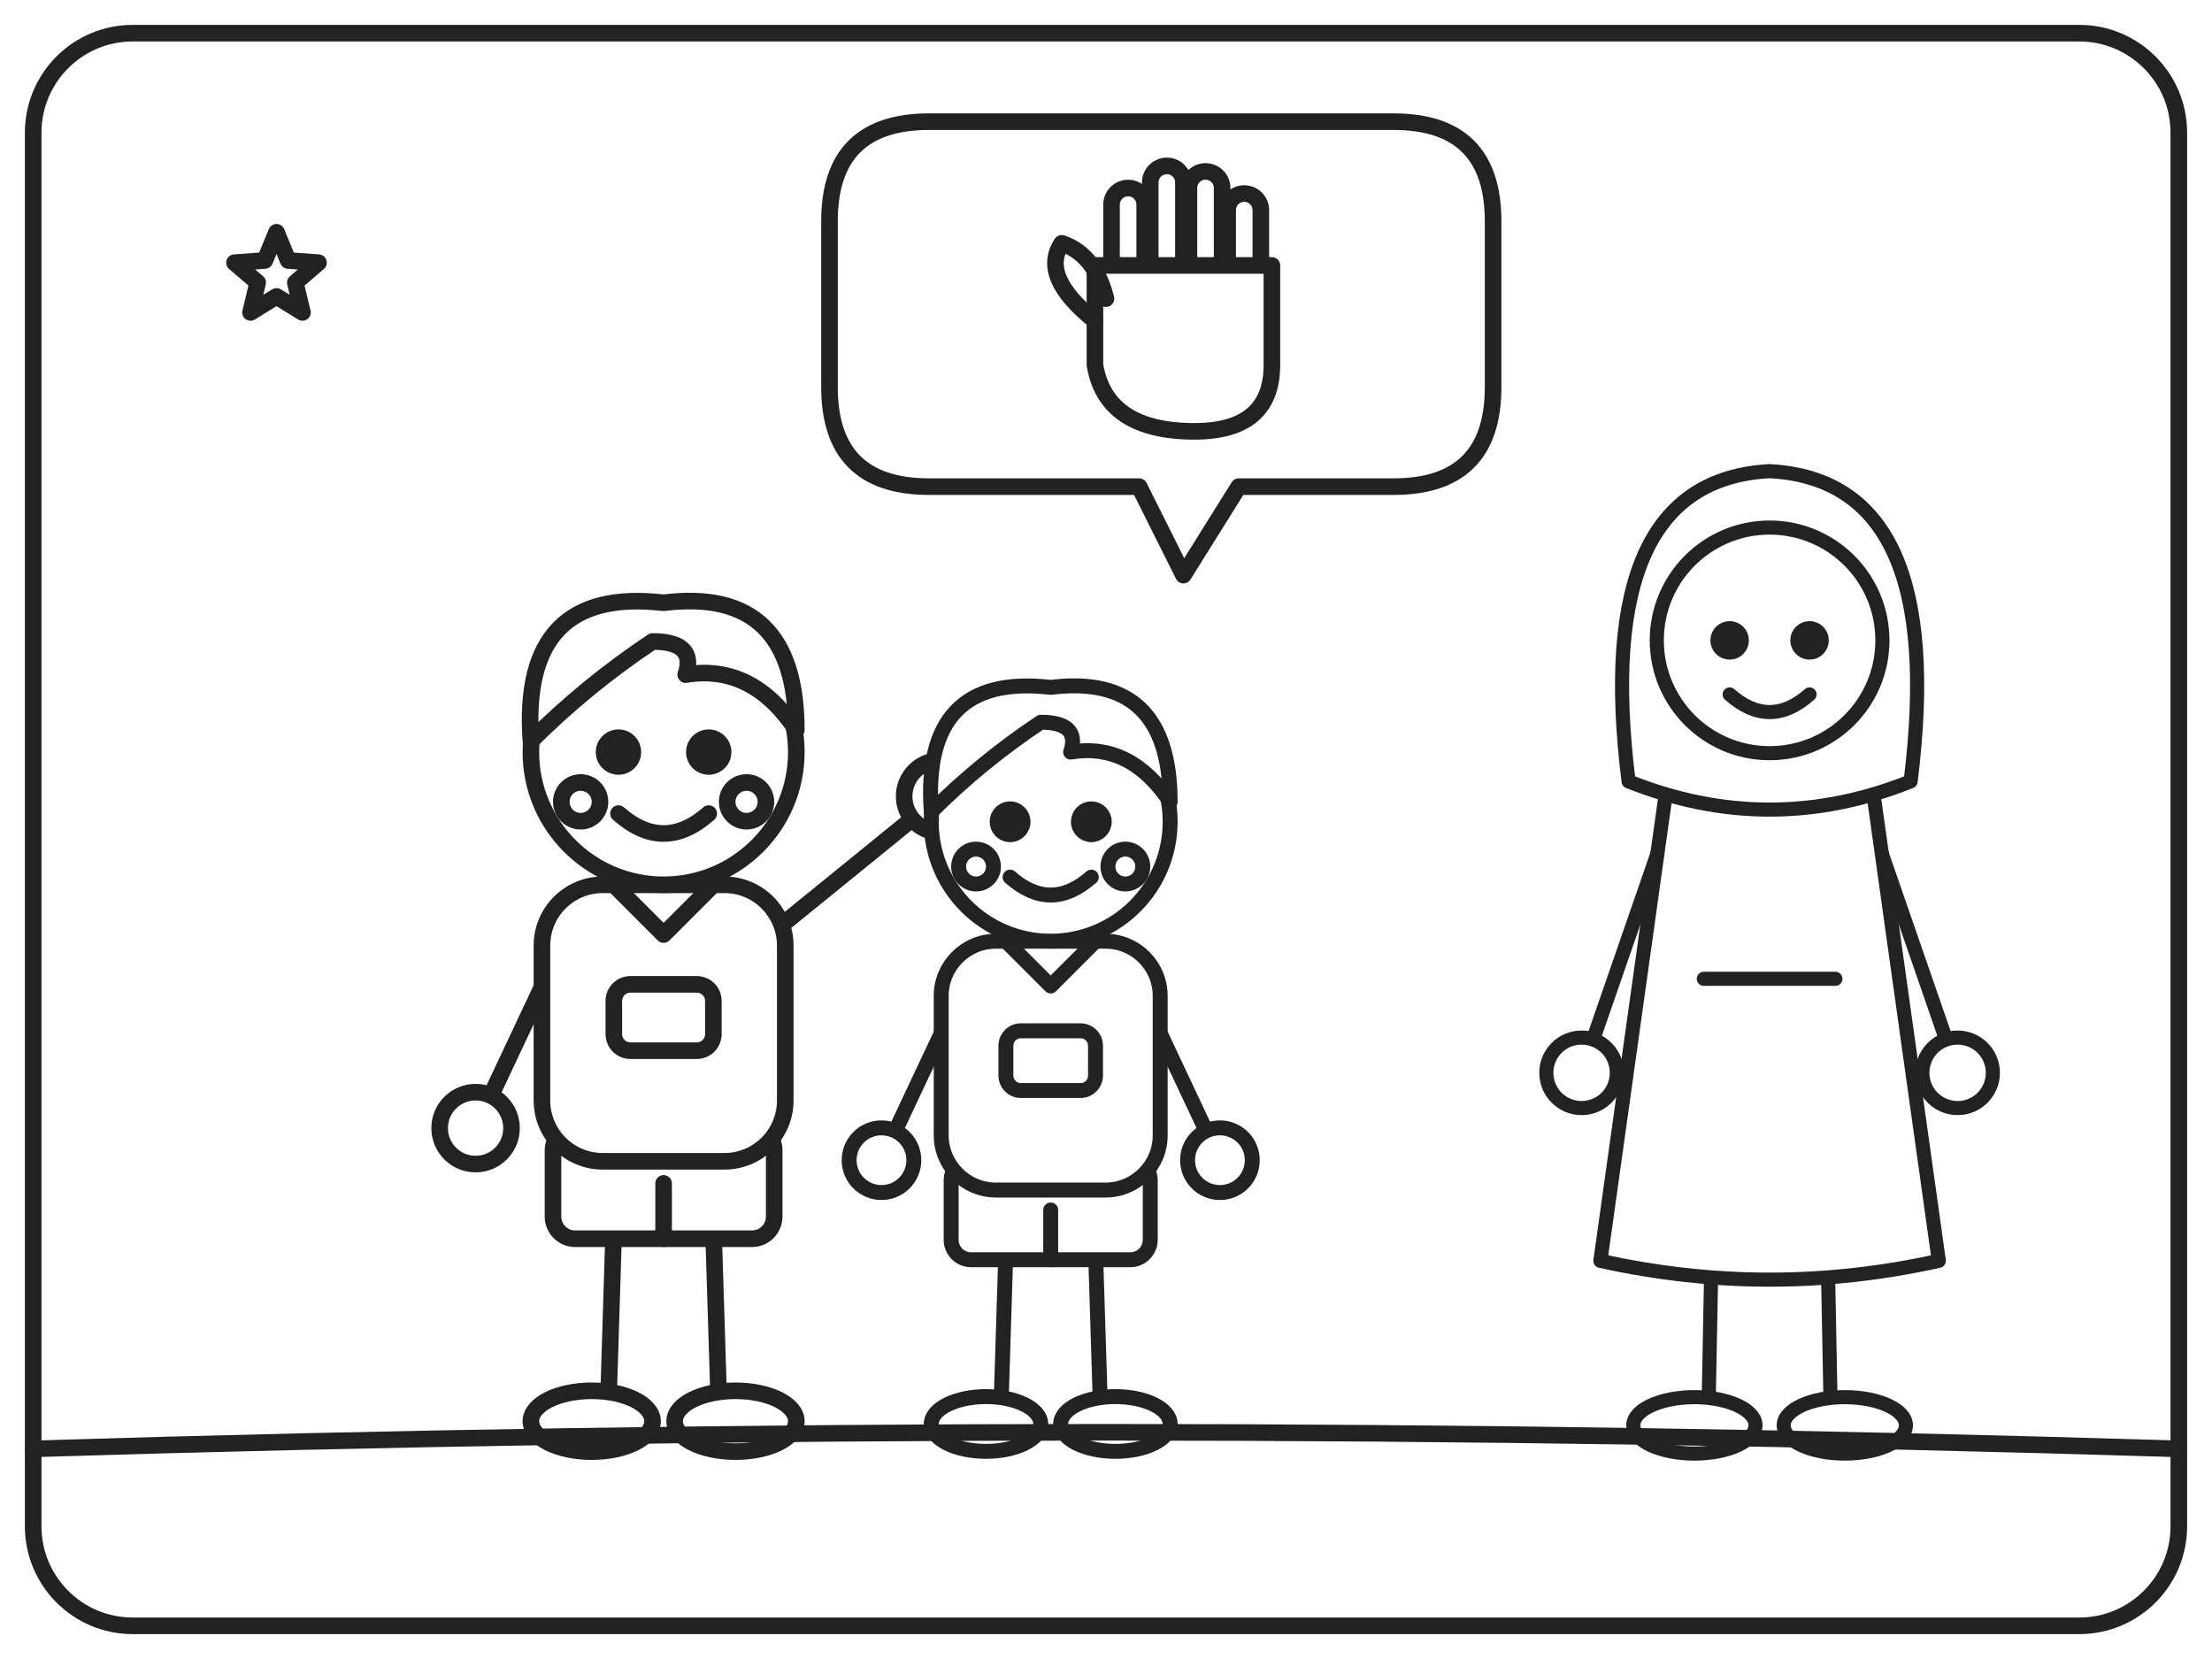
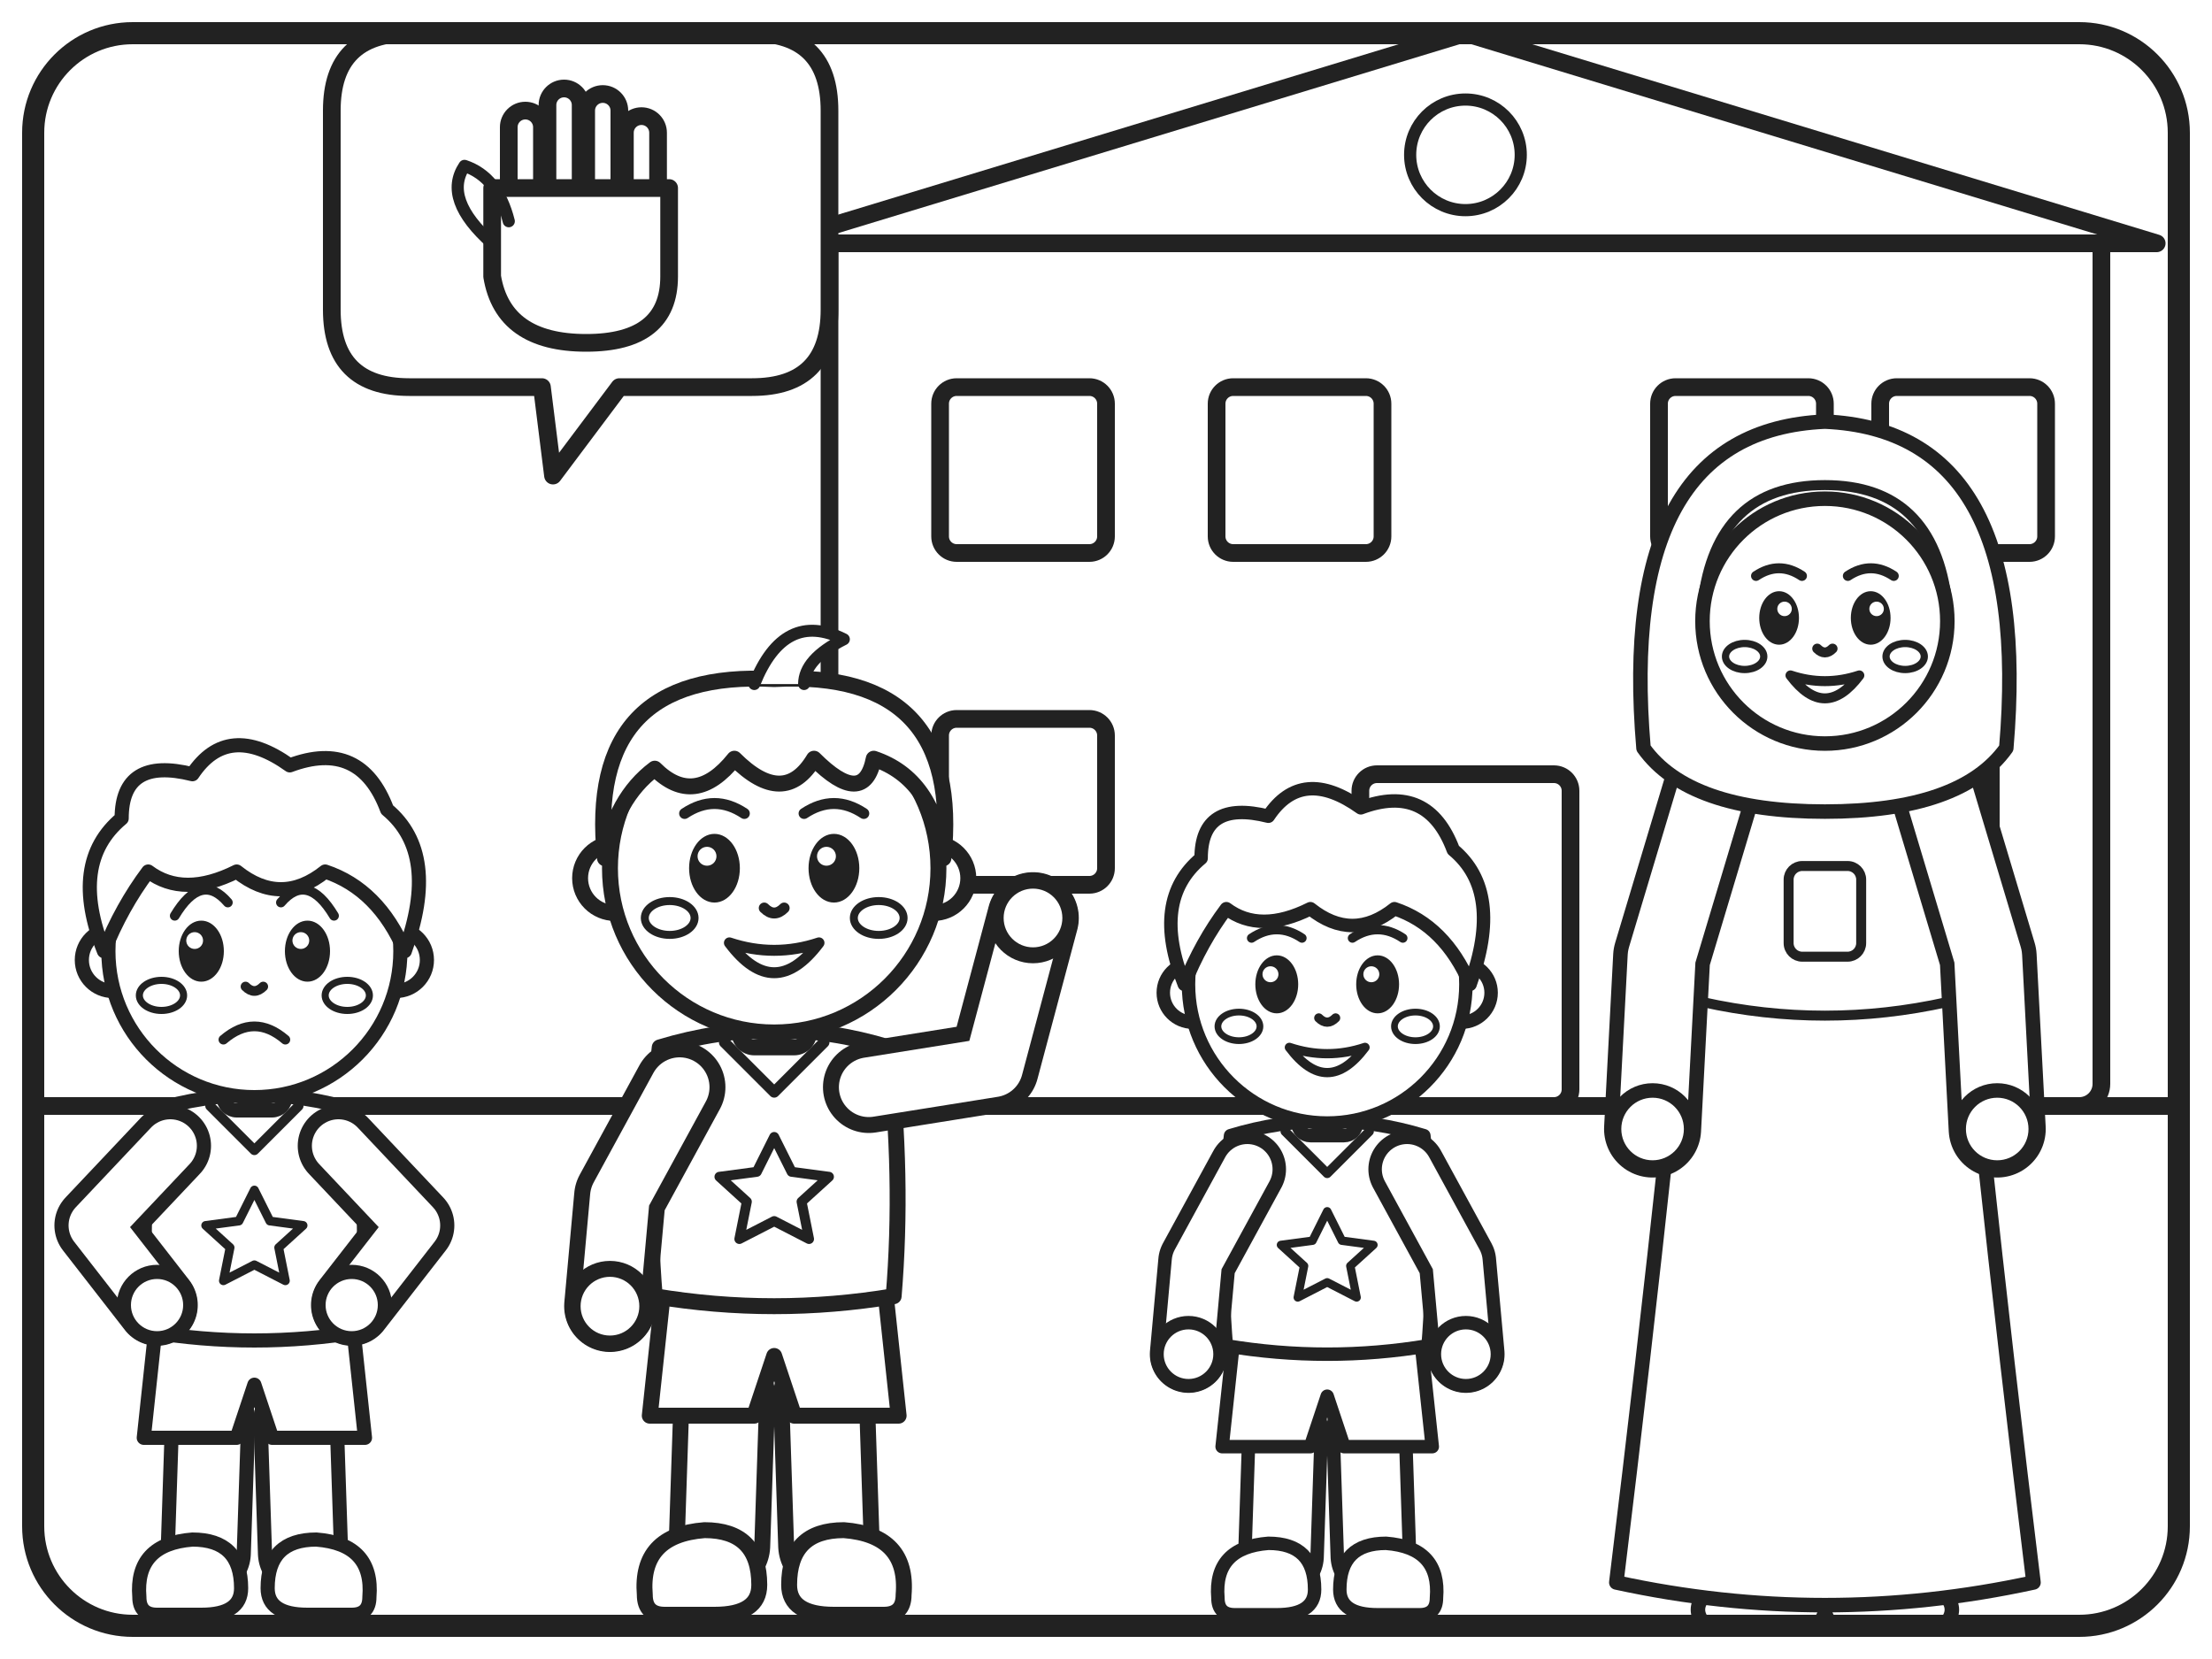
<svg xmlns="http://www.w3.org/2000/svg" viewBox="0 0 400 300" width="800" height="600">
-   <rect x="0" y="0" width="400" height="300" fill="#fff" />
-   <g fill="none" stroke="#222" stroke-width="3" stroke-linecap="round" stroke-linejoin="round">
-     <rect x="6" y="6" width="388" height="288" rx="18" fill="#fff" />
-     <path d="M 150 40 Q 150 22 168 22 L 252 22 Q 270 22 270 40 L 270 70 Q 270 88 252 88 L 224 88 L 214 104 L 206 88 L 168 88 Q 150 88 150 70 Z" fill="#fff" />
-     <rect x="201" y="34" width="6" height="18" rx="3" fill="#fff" />
-     <rect x="208" y="30" width="6" height="22" rx="3" fill="#fff" />
-     <rect x="215" y="31" width="6" height="21" rx="3" fill="#fff" />
-     <rect x="222" y="35" width="6" height="18" rx="3" fill="#fff" />
-     <path d="M 198 48 L 230 48 L 230 66 Q 230 78 216 78 Q 200 78 198 66 Z" fill="#fff" />
-     <path d="M 198 58 Q 188 50 192 44 Q 198 46 200 54" fill="none" />
-     <g transform="translate(120,262) scale(1.0,1.0)">
-       <line x1="-9" y1="-40" x2="-10" y2="-8" />
-       <line x1="9" y1="-40" x2="10" y2="-8" />
-       <ellipse cx="-13" cy="-5" rx="11" ry="5.5" fill="#fff" />
-       <ellipse cx="13" cy="-5" rx="11" ry="5.5" fill="#fff" />
-       <line x1="-18" y1="-92" x2="-34" y2="-58" />
-       <line x1="18" y1="-92" x2="50" y2="-118" />
-       <rect x="-20" y="-58" width="40" height="20" rx="4" fill="#fff" />
-       <line x1="0" y1="-48" x2="0" y2="-38" />
-       <rect x="-22" y="-102" width="44" height="50" rx="11" fill="#fff" />
-       <path d="M -9 -102 L 0 -93 L 9 -102" fill="none" />
-       <rect x="-9" y="-84" width="18" height="12" rx="3" fill="#fff" />
-       <circle cx="-34" cy="-58" r="6.5" fill="#fff" />
-       <circle cx="50" cy="-118" r="6.5" fill="#fff" />
-       <circle cx="0" cy="-126" r="24" fill="#fff" />
-       <path d="M -24 -128 Q -26 -156 0 -153 Q 24 -156 24 -130 Q 16 -142 4 -140 Q 6 -146 -2 -146 Q -14 -138 -24 -128 Z" fill="#fff" />
-       <circle cx="-8.16" cy="-126" r="2.6" fill="#222" />
-       <circle cx="8.16" cy="-126" r="2.6" fill="#222" />
-       <path d="M -8.16 -114.88 Q 0 -107.68 8.16 -114.88" fill="none" />
-       <circle cx="-15" cy="-117" r="3.5" fill="none" />
-       <circle cx="15" cy="-117" r="3.5" fill="none" />
+   <rect width="400" height="300" fill="#fff" />
+   <clipPath id="c">
+     <rect x="6" y="6" width="388" height="288" rx="18" />
+   </clipPath>
+   <g fill="none" stroke="#222" stroke-width="3.2" stroke-linecap="round" stroke-linejoin="round">
+     <g clip-path="url(#c)">
+       <line x1="6.0" y1="200.0" x2="394.0" y2="200.0" />
+       <rect x="150.0" y="40.0" width="230.0" height="160.0" rx="4" fill="#fff" />
+       <path d="M 140 44 L 265 6 L 390 44 Z" fill="#fff" />
+       <circle cx="265.0" cy="28.0" r="10" fill="#fff" stroke-width="2.2" />
+       <rect x="170.0" y="70.0" width="30.0" height="30.0" rx="3" fill="#fff" />
+       <rect x="220.0" y="70.0" width="30.0" height="30.0" rx="3" fill="#fff" />
+       <rect x="300.0" y="70.0" width="30.0" height="30.0" rx="3" fill="#fff" />
+       <rect x="340.0" y="70.0" width="30.0" height="30.0" rx="3" fill="#fff" />
+       <rect x="246.0" y="140.0" width="38.0" height="60.0" rx="3" fill="#fff" />
+       <rect x="170.0" y="130.0" width="30.0" height="30.0" rx="3" fill="#fff" />
+       <rect x="330.0" y="130.0" width="30.0" height="30.0" rx="3" fill="#fff" />
+       <path d="M 60 20 Q 60 6 74 6 L 136 6 Q 150 6 150 20 L 150 56 Q 150 70 136 70 L 112 70 L 100 86 L 98 70 L 74 70 Q 60 70 60 56 Z" fill="#fff" />
+       <rect x="92.0" y="20.0" width="6.0" height="18.0" rx="3" fill="#fff" />
+       <rect x="99.0" y="16.0" width="6.0" height="22.0" rx="3" fill="#fff" />
+       <rect x="106.0" y="17.0" width="6.0" height="21.0" rx="3" fill="#fff" />
+       <rect x="113.0" y="21.0" width="6.0" height="17.0" rx="3" fill="#fff" />
+       <path d="M 89 34 L 121 34 L 121 50 Q 121 62 106 62 Q 91 62 89 50 Z" fill="#fff" />
+       <path d="M 89 44 Q 80 36 84 30 Q 90 32 92 40" fill="none" stroke-width="2.2" />
+       <g transform="translate(46.0,292.0) scale(0.8,0.8)">
+         <path d="M -10.0 -44.0 L -11.0 -14.0" fill="none" stroke="#222" stroke-width="20.4" />
+         <path d="M -10.0 -44.0 L -11.0 -14.0" fill="none" stroke="#fff" stroke-width="14" />
+         <path d="M 10.0 -44.0 L 11.0 -14.0" fill="none" stroke="#222" stroke-width="20.4" />
+         <path d="M 10.0 -44.0 L 11.0 -14.0" fill="none" stroke="#fff" stroke-width="14" />
+         <path d="M -26 -4 Q -27 -16 -14 -17 Q -3 -17 -3 -6 Q -3 0 -12 0 L -22 0 Q -26 0 -26 -4 Z" fill="#fff" />
+         <path d="M 26 -4 Q 27 -16 14 -17 Q 3 -17 3 -6 Q 3 0 12 0 L 22 0 Q 26 0 26 -4 Z" fill="#fff" />
+         <path d="M -22 -68 L 22 -68 L 25 -40 L 4 -40 L 0 -52 L -4 -40 L -25 -40 Z" fill="#fff" />
+         <path d="M -23 -114 Q 0 -121 23 -114 Q 26 -88 24 -64 Q 0 -60 -24 -64 Q -26 -88 -23 -114 Z" fill="#fff" />
+         <path d="M -10 -115 L 0 -105 L 10 -115" fill="none" stroke-width="2.2" />
+         <path d="M 0 -96 l 3.5 7 l 7.5 1 l -5.5 5 l 1.5 7.5 l -7 -3.6 l -7 3.6 l 1.5 -7.5 l -5.5 -5 l 7.5 -1 Z" fill="#fff" stroke-width="2" />
+         <path d="M -19.0 -106.0 L -36.0 -88.0 L -22.0 -70.0" fill="none" stroke="#222" stroke-width="18.4" />
+         <path d="M -19.0 -106.0 L -36.0 -88.0 L -22.0 -70.0" fill="none" stroke="#fff" stroke-width="12" />
+         <path d="M 19.0 -106.0 L 36.0 -88.0 L 22.0 -70.0" fill="none" stroke="#222" stroke-width="18.4" />
+         <path d="M 19.0 -106.0 L 36.0 -88.0 L 22.0 -70.0" fill="none" stroke="#fff" stroke-width="12" />
+         <circle cx="-22.0" cy="-70.0" r="7.5" fill="#fff" />
+         <circle cx="22.0" cy="-70.0" r="7.5" fill="#fff" />
+         <rect x="-7.0" y="-124.0" width="14.0" height="10.0" rx="3" fill="#fff" />
+         <circle cx="-32.0" cy="-148.0" r="7" fill="#fff" />
+         <circle cx="32.0" cy="-148.0" r="7" fill="#fff" />
+         <circle cx="0.0" cy="-150.0" r="33" fill="#fff" />
+         <path d="M -34 -150 Q -42 -170 -30 -180 Q -30 -194 -14 -190 Q -6 -202 8 -192 Q 24 -198 30 -182 Q 42 -172 34 -150 Q 28 -164 16 -168 Q 6 -160 -4 -168 Q -16 -162 -24 -168 Q -30 -160 -34 -150 Z" fill="#fff" />
+         <ellipse cx="-12.0" cy="-150.0" rx="4.6" ry="6.4" fill="#222" stroke-width="1" />
+         <circle cx="-13.5" cy="-152.4" r="1.9" fill="#fff" stroke="none" />
+         <path d="M -6.0 -161.0 Q -12.0 -168.0 -18.0 -158.0" fill="none" stroke-width="2.2" />
+         <ellipse cx="12.0" cy="-150.0" rx="4.6" ry="6.4" fill="#222" stroke-width="1" />
+         <circle cx="10.5" cy="-152.4" r="1.9" fill="#fff" stroke="none" />
+         <path d="M 6.0 -161.0 Q 12.0 -168.0 18.0 -158.0" fill="none" stroke-width="2.2" />
+         <path d="M -2.0 -142.0 Q 0 -140.0 2.0 -142.0" fill="none" stroke-width="2.2" />
+         <path d="M -7.0 -130.0 Q 0 -136.0 7.0 -130.0" fill="none" stroke-width="2.2" />
+         <ellipse cx="-21.0" cy="-140.0" rx="5.0" ry="3.4" fill="none" stroke-width="1.6" />
+         <ellipse cx="21.0" cy="-140.0" rx="5.0" ry="3.4" fill="none" stroke-width="1.6" />
+       </g>
+       <g transform="translate(140.0,292.0) scale(0.9,0.9)">
+         <path d="M -10.0 -44.0 L -11.0 -14.0" fill="none" stroke="#222" stroke-width="20.4" />
+         <path d="M -10.0 -44.0 L -11.0 -14.0" fill="none" stroke="#fff" stroke-width="14" />
+         <path d="M 10.0 -44.0 L 11.0 -14.0" fill="none" stroke="#222" stroke-width="20.4" />
+         <path d="M 10.0 -44.0 L 11.0 -14.0" fill="none" stroke="#fff" stroke-width="14" />
+         <path d="M -26 -4 Q -27 -16 -14 -17 Q -3 -17 -3 -6 Q -3 0 -12 0 L -22 0 Q -26 0 -26 -4 Z" fill="#fff" />
+         <path d="M 26 -4 Q 27 -16 14 -17 Q 3 -17 3 -6 Q 3 0 12 0 L 22 0 Q 26 0 26 -4 Z" fill="#fff" />
+         <path d="M -22 -68 L 22 -68 L 25 -40 L 4 -40 L 0 -52 L -4 -40 L -25 -40 Z" fill="#fff" />
+         <path d="M -23 -114 Q 0 -121 23 -114 Q 26 -88 24 -64 Q 0 -60 -24 -64 Q -26 -88 -23 -114 Z" fill="#fff" />
+         <path d="M -10 -115 L 0 -105 L 10 -115" fill="none" stroke-width="2.2" />
+         <path d="M 0 -96 l 3.5 7 l 7.5 1 l -5.5 5 l 1.5 7.5 l -7 -3.6 l -7 3.6 l 1.5 -7.5 l -5.5 -5 l 7.5 -1 Z" fill="#fff" stroke-width="2" />
+         <path d="M -19.0 -106.0 L -31.0 -84.0 L -33.0 -62.0" fill="none" stroke="#222" stroke-width="18.4" />
+         <path d="M -19.0 -106.0 L -31.0 -84.0 L -33.0 -62.0" fill="none" stroke="#fff" stroke-width="12" />
+         <path d="M 19.0 -106.0 L 44.0 -110.0 L 52.0 -140.0" fill="none" stroke="#222" stroke-width="18.4" />
+         <path d="M 19.0 -106.0 L 44.0 -110.0 L 52.0 -140.0" fill="none" stroke="#fff" stroke-width="12" />
+         <circle cx="-33.0" cy="-62.0" r="7.5" fill="#fff" />
+         <circle cx="52.0" cy="-140.0" r="7.5" fill="#fff" />
+         <rect x="-7.0" y="-124.0" width="14.0" height="10.0" rx="3" fill="#fff" />
+         <circle cx="-32.0" cy="-148.0" r="7" fill="#fff" />
+         <circle cx="32.0" cy="-148.0" r="7" fill="#fff" />
+         <circle cx="0.0" cy="-150.0" r="33" fill="#fff" />
+         <path d="M -34 -152 Q -38 -190 0 -188 Q 38 -190 34 -152 Q 32 -168 20 -172 Q 18 -162 8 -172 Q 2 -162 -8 -172 Q -16 -162 -24 -170 Q -32 -164 -34 -152 Z" fill="#fff" />
+         <path d="M -4 -187 Q 2 -202 14 -196 Q 6 -192 6 -187" fill="#fff" stroke-width="2.4" />
+         <ellipse cx="-12.0" cy="-150.0" rx="4.6" ry="6.4" fill="#222" stroke-width="1" />
+         <circle cx="-13.5" cy="-152.4" r="1.9" fill="#fff" stroke="none" />
+         <path d="M -6.0 -161.0 Q -12.0 -165.0 -18.0 -161.0" fill="none" stroke-width="2.2" />
+         <ellipse cx="12.0" cy="-150.0" rx="4.6" ry="6.4" fill="#222" stroke-width="1" />
+         <circle cx="10.5" cy="-152.4" r="1.9" fill="#fff" stroke="none" />
+         <path d="M 6.0 -161.0 Q 12.0 -165.0 18.0 -161.0" fill="none" stroke-width="2.2" />
+         <path d="M -2.0 -142.0 Q 0 -140.0 2.0 -142.0" fill="none" stroke-width="2.2" />
+         <path d="M -9.0 -135.0 Q 0 -123.0 9.0 -135.0 Q 0 -132.0 -9.0 -135.0 Z" fill="#fff" stroke-width="2.2" />
+         <ellipse cx="-21.0" cy="-140.0" rx="5.0" ry="3.4" fill="none" stroke-width="1.6" />
+         <ellipse cx="21.0" cy="-140.0" rx="5.0" ry="3.4" fill="none" stroke-width="1.6" />
+       </g>
+       <g transform="translate(240.0,292.0) scale(0.76,0.76)">
+         <path d="M -10.0 -44.0 L -11.0 -14.0" fill="none" stroke="#222" stroke-width="20.4" />
+         <path d="M -10.0 -44.0 L -11.0 -14.0" fill="none" stroke="#fff" stroke-width="14" />
+         <path d="M 10.0 -44.0 L 11.0 -14.0" fill="none" stroke="#222" stroke-width="20.4" />
+         <path d="M 10.0 -44.0 L 11.0 -14.0" fill="none" stroke="#fff" stroke-width="14" />
+         <path d="M -26 -4 Q -27 -16 -14 -17 Q -3 -17 -3 -6 Q -3 0 -12 0 L -22 0 Q -26 0 -26 -4 Z" fill="#fff" />
+         <path d="M 26 -4 Q 27 -16 14 -17 Q 3 -17 3 -6 Q 3 0 12 0 L 22 0 Q 26 0 26 -4 Z" fill="#fff" />
+         <path d="M -22 -68 L 22 -68 L 25 -40 L 4 -40 L 0 -52 L -4 -40 L -25 -40 Z" fill="#fff" />
+         <path d="M -23 -114 Q 0 -121 23 -114 Q 26 -88 24 -64 Q 0 -60 -24 -64 Q -26 -88 -23 -114 Z" fill="#fff" />
+         <path d="M -10 -115 L 0 -105 L 10 -115" fill="none" stroke-width="2.2" />
+         <path d="M 0 -96 l 3.5 7 l 7.5 1 l -5.5 5 l 1.5 7.5 l -7 -3.6 l -7 3.6 l 1.5 -7.5 l -5.5 -5 l 7.5 -1 Z" fill="#fff" stroke-width="2" />
+         <path d="M -19.0 -106.0 L -31.0 -84.0 L -33.0 -62.0" fill="none" stroke="#222" stroke-width="18.4" />
+         <path d="M -19.0 -106.0 L -31.0 -84.0 L -33.0 -62.0" fill="none" stroke="#fff" stroke-width="12" />
+         <path d="M 19.0 -106.0 L 31.0 -84.0 L 33.0 -62.0" fill="none" stroke="#222" stroke-width="18.4" />
+         <path d="M 19.0 -106.0 L 31.0 -84.0 L 33.0 -62.0" fill="none" stroke="#fff" stroke-width="12" />
+         <circle cx="-33.0" cy="-62.0" r="7.5" fill="#fff" />
+         <circle cx="33.0" cy="-62.0" r="7.5" fill="#fff" />
+         <rect x="-7.0" y="-124.0" width="14.0" height="10.0" rx="3" fill="#fff" />
+         <circle cx="-32.0" cy="-148.0" r="7" fill="#fff" />
+         <circle cx="32.0" cy="-148.0" r="7" fill="#fff" />
+         <circle cx="0.0" cy="-150.0" r="33" fill="#fff" />
+         <path d="M -34 -150 Q -42 -170 -30 -180 Q -30 -194 -14 -190 Q -6 -202 8 -192 Q 24 -198 30 -182 Q 42 -172 34 -150 Q 28 -164 16 -168 Q 6 -160 -4 -168 Q -16 -162 -24 -168 Q -30 -160 -34 -150 Z" fill="#fff" />
+         <ellipse cx="-12.0" cy="-150.0" rx="4.6" ry="6.4" fill="#222" stroke-width="1" />
+         <circle cx="-13.5" cy="-152.4" r="1.9" fill="#fff" stroke="none" />
+         <path d="M -6.0 -161.0 Q -12.0 -165.0 -18.0 -161.0" fill="none" stroke-width="2.2" />
+         <ellipse cx="12.0" cy="-150.0" rx="4.6" ry="6.4" fill="#222" stroke-width="1" />
+         <circle cx="10.5" cy="-152.4" r="1.9" fill="#fff" stroke="none" />
+         <path d="M 6.0 -161.0 Q 12.0 -165.0 18.0 -161.0" fill="none" stroke-width="2.2" />
+         <path d="M -2.0 -142.0 Q 0 -140.0 2.0 -142.0" fill="none" stroke-width="2.2" />
+         <path d="M -9.0 -135.0 Q 0 -123.0 9.0 -135.0 Q 0 -132.0 -9.0 -135.0 Z" fill="#fff" stroke-width="2.2" />
+         <ellipse cx="-21.0" cy="-140.0" rx="5.0" ry="3.4" fill="none" stroke-width="1.6" />
+         <ellipse cx="21.0" cy="-140.0" rx="5.0" ry="3.4" fill="none" stroke-width="1.6" />
+       </g>
+       <g transform="translate(330.0,296.0) scale(-0.82,0.82)">
+         <ellipse cx="-14.0" cy="-6.0" rx="14" ry="7" fill="#fff" />
+         <ellipse cx="14.0" cy="-6.0" rx="14" ry="7" fill="#fff" />
+         <path d="M -26 -198 Q 0 -206 26 -198 Q 34 -110 46 -12 Q 0 -2 -46 -12 Q -34 -110 -26 -198 Z" fill="#fff" />
+         <path d="M -27 -140 Q 0 -134 27 -140" fill="none" stroke-width="2.2" />
+         <rect x="-8.0" y="-170.0" width="16.0" height="20.0" rx="3" fill="#fff" stroke-width="2.2" />
+         <path d="M -24.0 -190.0 L -36.0 -150.0 L -38.0 -112.0" fill="none" stroke="#222" stroke-width="21.4" />
+         <path d="M -24.0 -190.0 L -36.0 -150.0 L -38.0 -112.0" fill="none" stroke="#fff" stroke-width="15" />
+         <path d="M 24.0 -190.0 L 36.0 -150.0 L 38.0 -112.0" fill="none" stroke="#222" stroke-width="21.4" />
+         <path d="M 24.0 -190.0 L 36.0 -150.0 L 38.0 -112.0" fill="none" stroke="#fff" stroke-width="15" />
+         <circle cx="-38.0" cy="-112.0" r="8.5" fill="#fff" />
+         <circle cx="38.0" cy="-112.0" r="8.5" fill="#fff" />
+         <rect x="-8.0" y="-206.0" width="16.0" height="12.0" rx="3" fill="#fff" />
+         <path d="M -40 -196 Q -46 -266 0 -268 Q 46 -266 40 -196 Q 30 -182 0 -182 Q -30 -182 -40 -196 Z" fill="#fff" />
+         <circle cx="0.0" cy="-224.0" r="27" fill="#fff" />
+         <path d="M -27 -228 Q -24 -254 0 -254 Q 24 -254 27 -228" fill="none" stroke-width="2.2" />
+         <ellipse cx="-10.1" cy="-224.7" rx="3.881" ry="5.4" fill="#222" stroke-width="1" />
+         <circle cx="-11.4" cy="-226.7" r="1.6" fill="#fff" stroke="none" />
+         <path d="M -5.062 -233.969 Q -10.125 -237.344 -15.188 -233.969" fill="none" stroke-width="2.2" />
+         <ellipse cx="10.1" cy="-224.7" rx="3.881" ry="5.4" fill="#222" stroke-width="1" />
+         <circle cx="8.9" cy="-226.7" r="1.6" fill="#fff" stroke="none" />
+         <path d="M 5.062 -233.969 Q 10.125 -237.344 15.188 -233.969" fill="none" stroke-width="2.2" />
+         <path d="M -1.688 -217.938 Q 0 -216.25 1.688 -217.938" fill="none" stroke-width="2.2" />
+         <path d="M -7.594 -212.031 Q 0 -201.906 7.594 -212.031 Q 0 -209.5 -7.594 -212.031 Z" fill="#fff" stroke-width="2.2" />
+         <ellipse cx="-17.7" cy="-216.2" rx="4.219" ry="2.869" fill="none" stroke-width="1.6" />
+         <ellipse cx="17.7" cy="-216.2" rx="4.219" ry="2.869" fill="none" stroke-width="1.6" />
+       </g>
    </g>
-     <g transform="translate(190,262) scale(0.9,0.9)">
-       <line x1="-9" y1="-40" x2="-10" y2="-8" />
-       <line x1="9" y1="-40" x2="10" y2="-8" />
-       <ellipse cx="-13" cy="-5" rx="11" ry="5.5" fill="#fff" />
-       <ellipse cx="13" cy="-5" rx="11" ry="5.5" fill="#fff" />
-       <line x1="-18" y1="-92" x2="-34" y2="-58" />
-       <line x1="18" y1="-92" x2="34" y2="-58" />
-       <rect x="-20" y="-58" width="40" height="20" rx="4" fill="#fff" />
-       <line x1="0" y1="-48" x2="0" y2="-38" />
-       <rect x="-22" y="-102" width="44" height="50" rx="11" fill="#fff" />
-       <path d="M -9 -102 L 0 -93 L 9 -102" fill="none" />
-       <rect x="-9" y="-84" width="18" height="12" rx="3" fill="#fff" />
-       <circle cx="-34" cy="-58" r="6.5" fill="#fff" />
-       <circle cx="34" cy="-58" r="6.5" fill="#fff" />
-       <circle cx="0" cy="-126" r="24" fill="#fff" />
-       <path d="M -24 -128 Q -26 -156 0 -153 Q 24 -156 24 -130 Q 16 -142 4 -140 Q 6 -146 -2 -146 Q -14 -138 -24 -128 Z" fill="#fff" />
-       <circle cx="-8.16" cy="-126" r="2.6" fill="#222" />
-       <circle cx="8.16" cy="-126" r="2.6" fill="#222" />
-       <path d="M -8.16 -114.88 Q 0 -107.68 8.16 -114.88" fill="none" />
-       <circle cx="-15" cy="-117" r="3.5" fill="none" />
-       <circle cx="15" cy="-117" r="3.5" fill="none" />
-     </g>
-     <g transform="translate(320,262) scale(-0.85,0.85)">
-       <line x1="-12" y1="-60" x2="-13" y2="-8" />
-       <line x1="12" y1="-60" x2="13" y2="-8" />
-       <ellipse cx="-16" cy="-5" rx="13" ry="6" fill="#fff" />
-       <ellipse cx="16" cy="-5" rx="13" ry="6" fill="#fff" />
-       <line x1="-22" y1="-132" x2="-40" y2="-80" />
-       <line x1="22" y1="-132" x2="40" y2="-80" />
-       <path d="M -22 -140 Q 0 -146 22 -140 L 36 -40 Q 0 -32 -36 -40 Z" fill="#fff" />
-       <line x1="-14" y1="-100" x2="14" y2="-100" />
-       <circle cx="-40" cy="-80" r="7.5" fill="#fff" />
-       <circle cx="40" cy="-80" r="7.5" fill="#fff" />
-       <circle cx="0" cy="-172" r="26" fill="#fff" />
-       <path d="M -30 -142 Q -38 -206 0 -208 Q 38 -206 30 -142 Q 0 -130 -30 -142 Z" fill="#fff" />
-       <circle cx="0" cy="-172" r="24" fill="#fff" />
-       <circle cx="-8.5" cy="-172" r="2.6" fill="#222" />
-       <circle cx="8.5" cy="-172" r="2.6" fill="#222" />
-       <path d="M -8.5 -160.5 Q 0 -153.0 8.5 -160.5" fill="none" />
-     </g>
-     <polygon points="50.0,42.0 52.1,47.1 57.6,47.5 53.4,51.1 54.7,56.5 50.0,53.6 45.3,56.5 46.6,51.1 42.4,47.5 47.9,47.1" fill="#fff" />
-     <path d="M 6 262 Q 200 256 394 262" fill="none" />
+     <rect x="6" y="6" width="388" height="288" rx="18" fill="none" stroke-width="4" />
  </g>
</svg>
